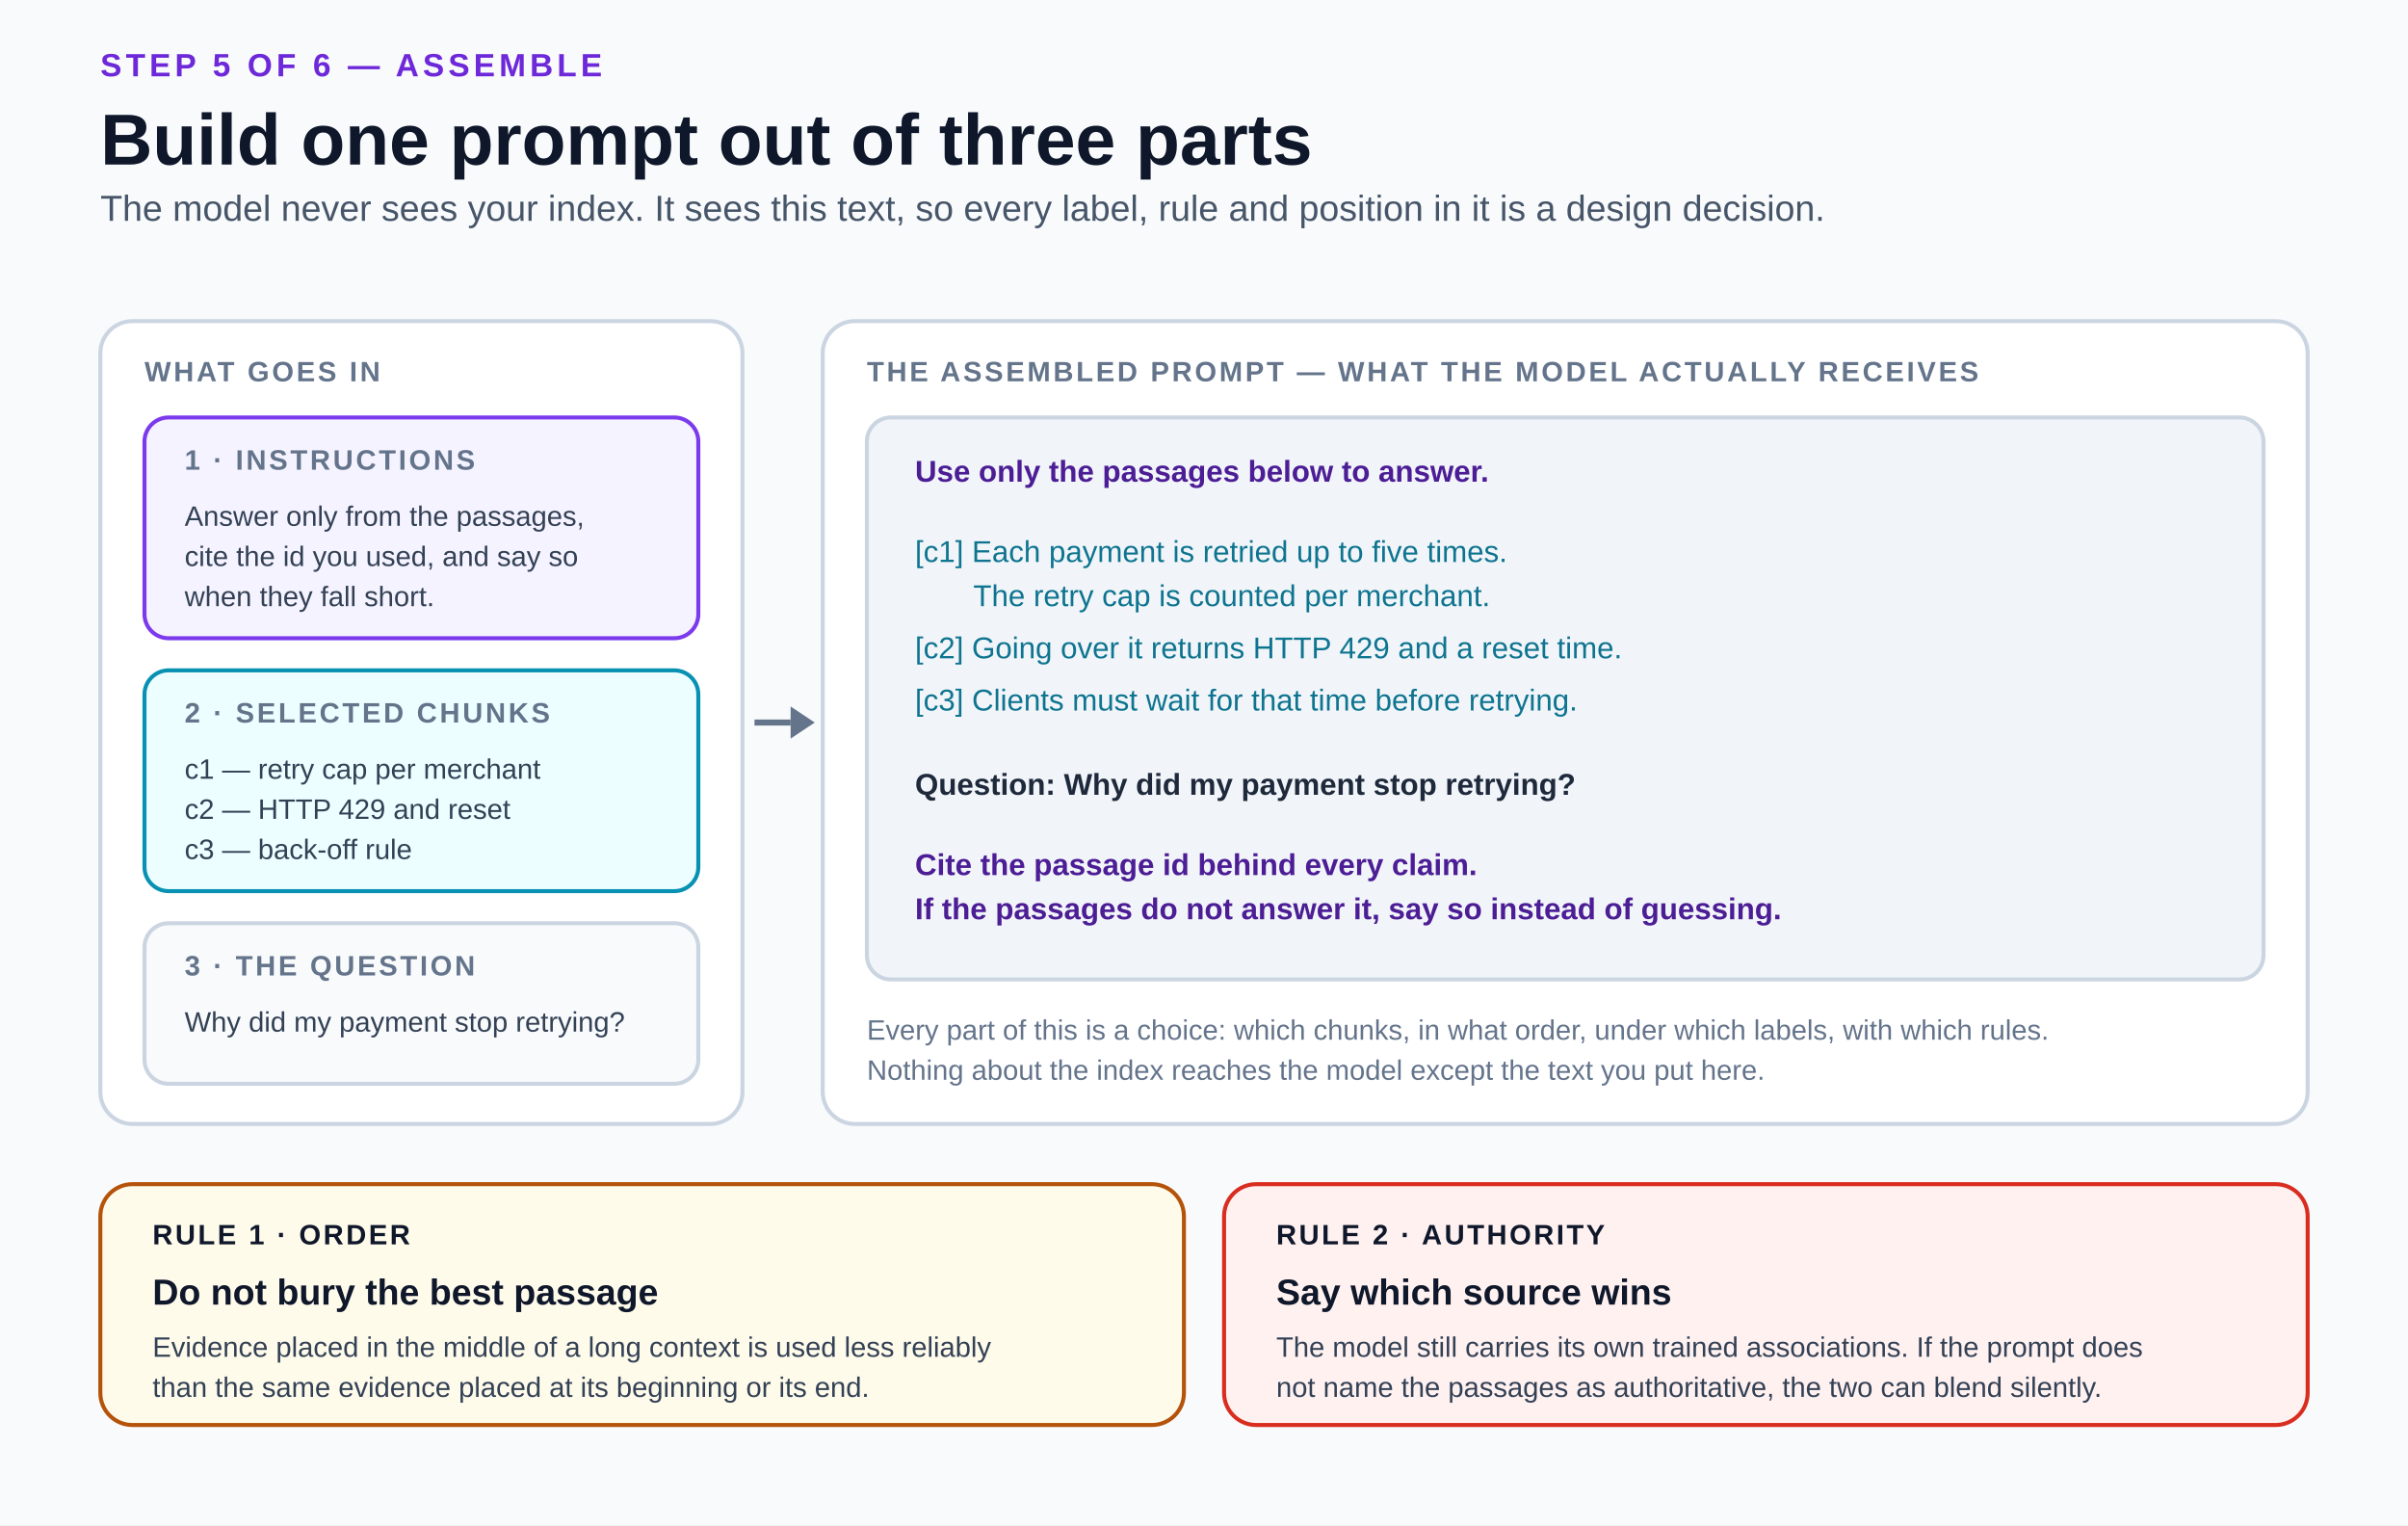
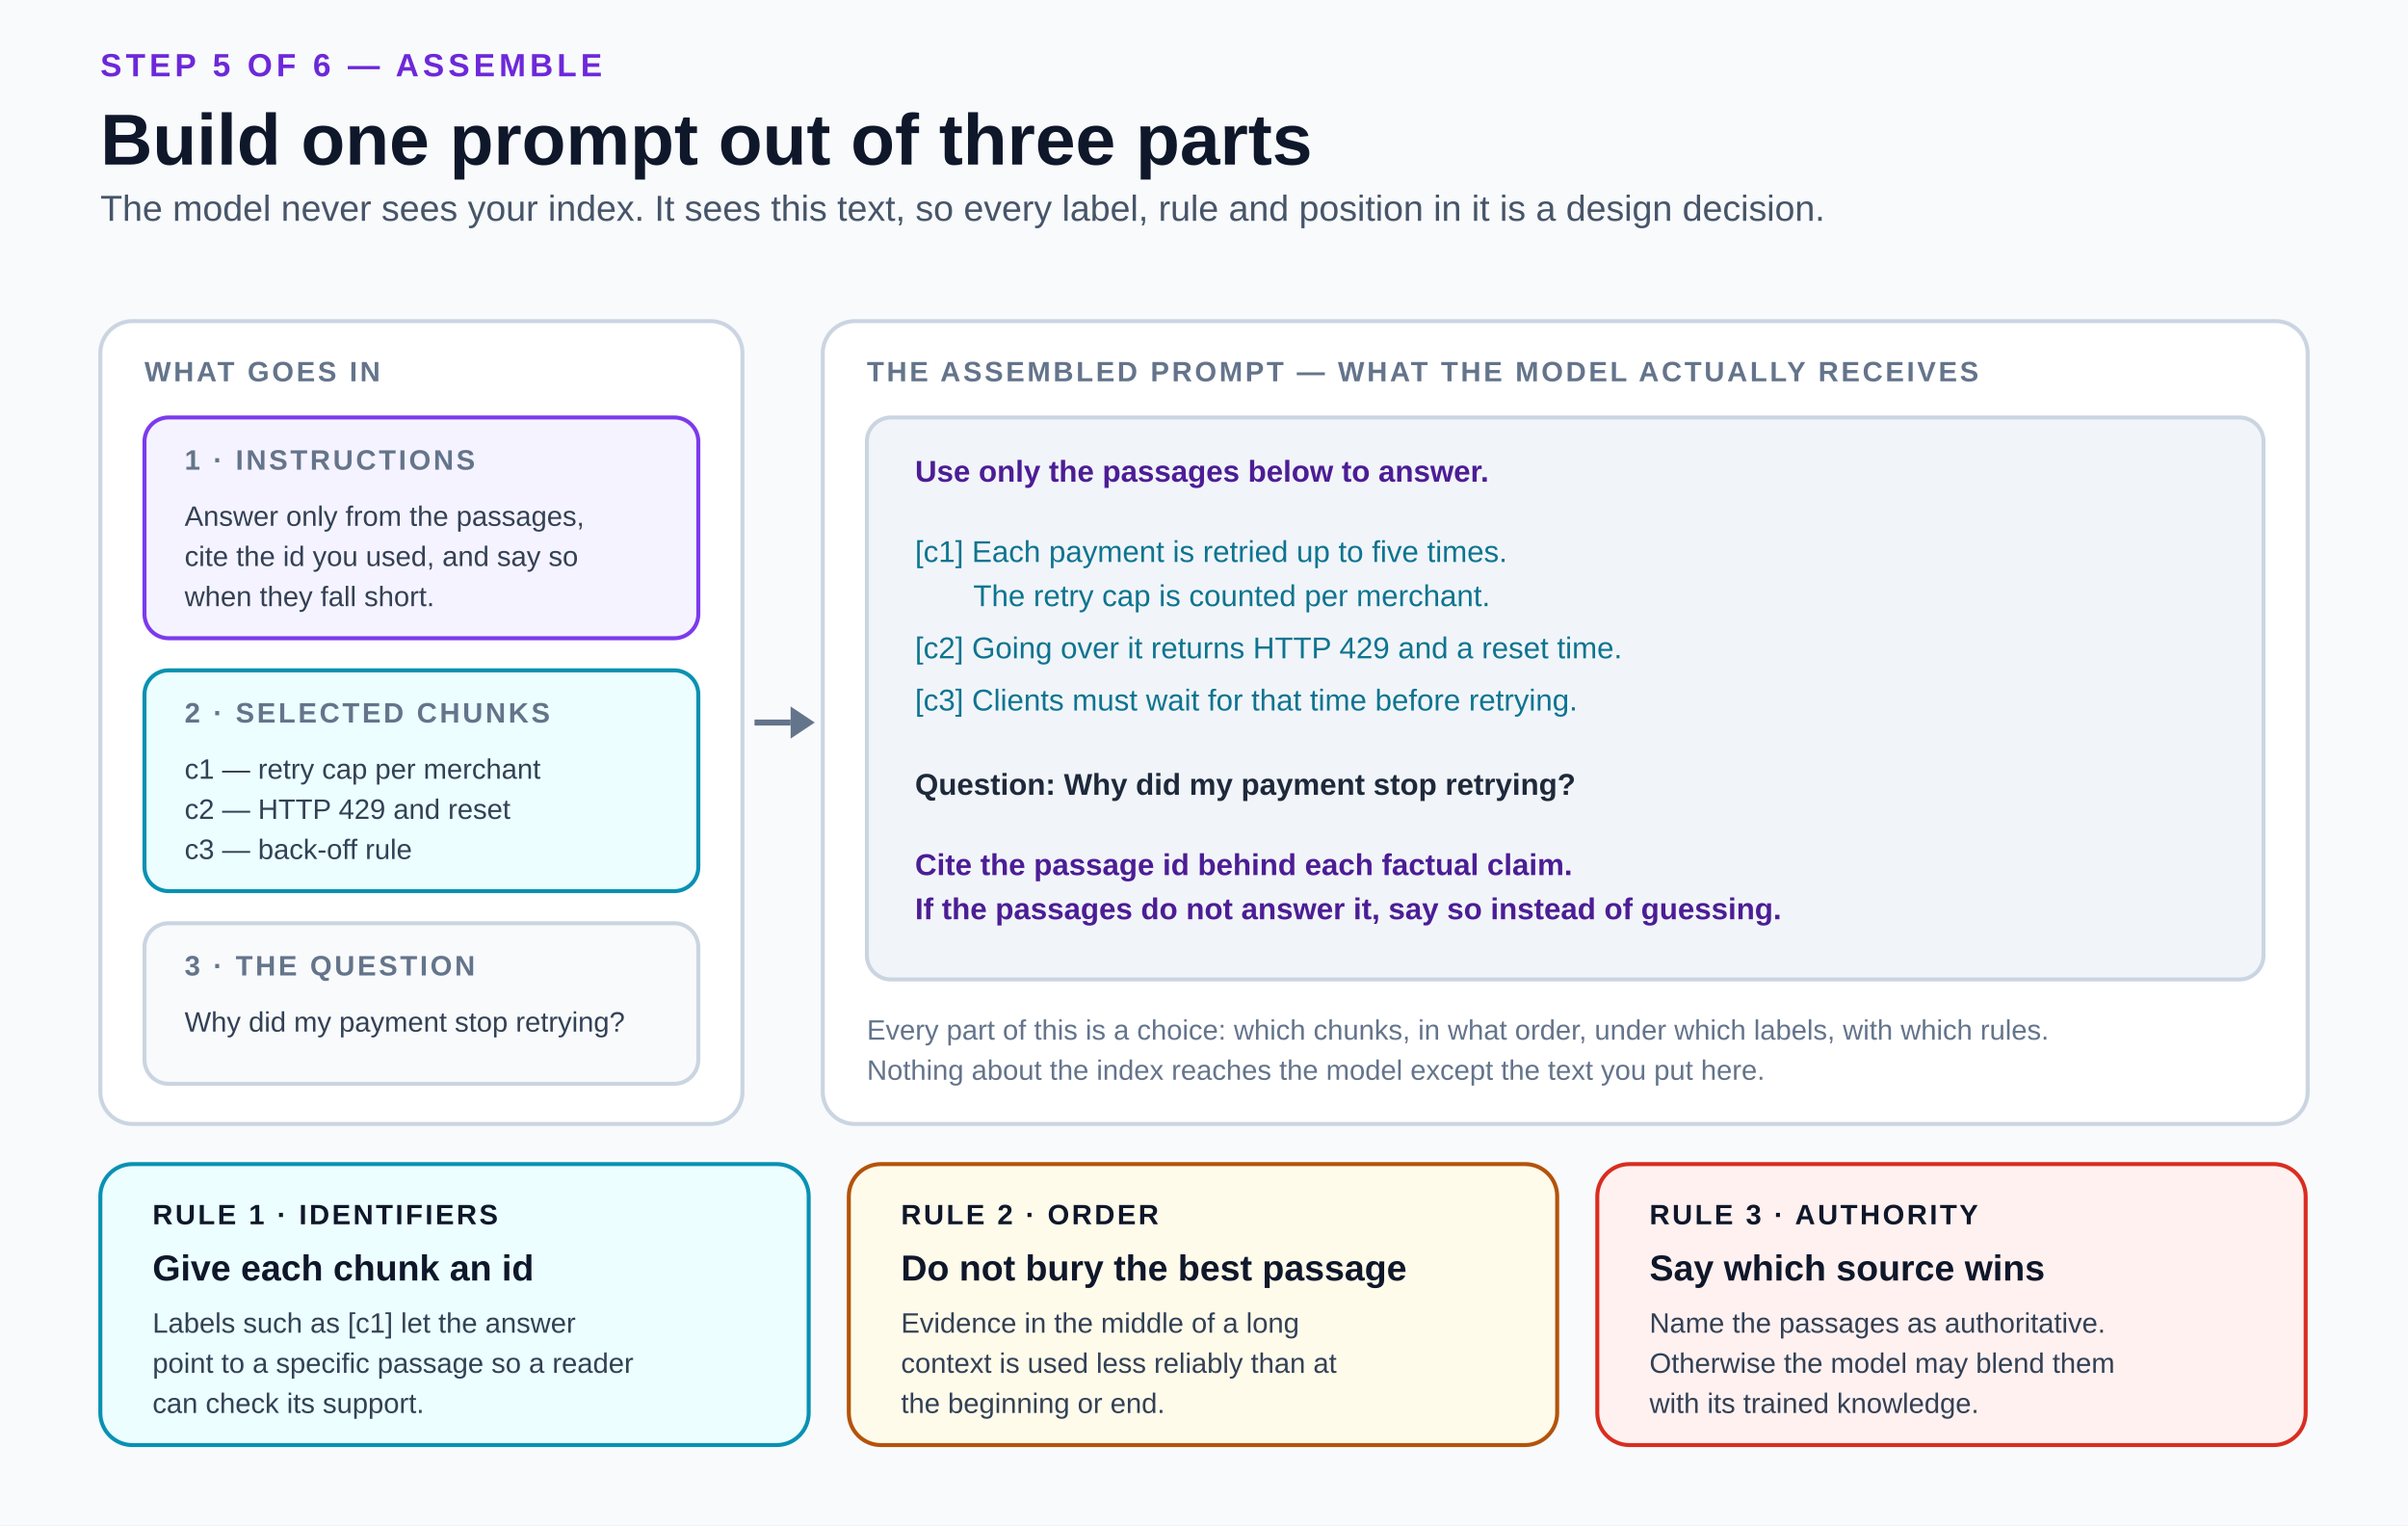
<svg xmlns="http://www.w3.org/2000/svg" width="1200" height="760" viewBox="0 0 1200 760" role="img" aria-labelledby="title desc">
  <defs>
    <style>
      text { font-family: Arial, Helvetica, sans-serif; fill: #0f172a; }
      .eyebrow { font-size: 16px; font-weight: 700; letter-spacing: 2px; fill: #6d28d9; }
      .title { font-size: 36px; font-weight: 700; }
      .subtitle { font-size: 18px; fill: #475569; }
      .kicker { font-size: 14px; font-weight: 700; letter-spacing: 1.3px; fill: #64748b; }
      .part-copy { font-size: 14px; fill: #334155; }
      .prompt-rule { font-size: 15px; font-weight: 700; fill: #4c1d95; }
      .prompt-chunk { font-size: 15px; fill: #0e7490; }
      .prompt-ask { font-size: 15px; font-weight: 700; fill: #1e293b; }
      .note { font-size: 14px; fill: #64748b; }
      .card-label { font-size: 14px; font-weight: 700; letter-spacing: 1.2px; }
      .card-title { font-size: 18px; font-weight: 700; }
      .card-copy { font-size: 14px; fill: #334155; }
      .shaft { stroke: #64748b; stroke-width: 3; fill: none; }
    </style>
  </defs>
  <rect width="1200" height="760" fill="#f8fafc" />
  <g id="heading">
    <text class="eyebrow" x="50" y="38">STEP 5 OF 6 — ASSEMBLE</text>
    <text class="title" x="50" y="82">Build one prompt out of three parts</text>
    <text class="subtitle" x="50" y="110">The model never sees your index. It sees this text, so every label, rule and position in it is a design decision.</text>
  </g>
  <g id="parts">
    <rect x="50" y="160" width="320" height="400" rx="16" fill="#ffffff" stroke="#cbd5e1" stroke-width="2" />
    <text class="kicker" x="72" y="190">WHAT GOES IN</text>
    <rect x="72" y="208" width="276" height="110" rx="12" fill="#f5f3ff" stroke="#7c3aed" stroke-width="2" />
    <text class="kicker" x="92" y="234" fill="#6d28d9">1 · INSTRUCTIONS</text>
    <text class="part-copy" x="92" y="262">
      <tspan x="92" dy="0">Answer only from the passages,</tspan>
      <tspan x="92" dy="20">cite the id you used, and say so</tspan>
      <tspan x="92" dy="20">when they fall short.</tspan>
    </text>
    <rect x="72" y="334" width="276" height="110" rx="12" fill="#ecfeff" stroke="#0891b2" stroke-width="2" />
    <text class="kicker" x="92" y="360" fill="#0e7490">2 · SELECTED CHUNKS</text>
    <text class="part-copy" x="92" y="388">
      <tspan x="92" dy="0">c1 — retry cap per merchant</tspan>
      <tspan x="92" dy="20">c2 — HTTP 429 and reset</tspan>
      <tspan x="92" dy="20">c3 — back-off rule</tspan>
    </text>
    <rect x="72" y="460" width="276" height="80" rx="12" fill="#f8fafc" stroke="#cbd5e1" stroke-width="2" />
    <text class="kicker" x="92" y="486">3 · THE QUESTION</text>
    <text class="part-copy" x="92" y="514">Why did my payment stop retrying?</text>
  </g>
  <line class="shaft" data-connector="true" x1="376" y1="360" x2="394" y2="360" />
  <polygon points="406,360 394,352 394,368" fill="#64748b" />
  <g id="prompt">
    <rect x="410" y="160" width="740" height="400" rx="16" fill="#ffffff" stroke="#cbd5e1" stroke-width="2" />
    <text class="kicker" x="432" y="190">THE ASSEMBLED PROMPT — WHAT THE MODEL ACTUALLY RECEIVES</text>
    <rect x="432" y="208" width="696" height="280" rx="12" fill="#f1f5f9" stroke="#cbd5e1" stroke-width="2" />
    <text class="prompt-rule" x="456" y="240">Use only the passages below to answer.</text>
    <text class="prompt-chunk" x="456" y="280">[c1] Each payment is retried up to five times.</text>
    <text class="prompt-chunk" x="485" y="302">The retry cap is counted per merchant.</text>
    <text class="prompt-chunk" x="456" y="328">[c2] Going over it returns HTTP 429 and a reset time.</text>
    <text class="prompt-chunk" x="456" y="354">[c3] Clients must wait for that time before retrying.</text>
    <text class="prompt-ask" x="456" y="396">Question: Why did my payment stop retrying?</text>
-     <text class="prompt-rule" x="456" y="436">Cite the passage id behind every claim.</text>
+     <text class="prompt-rule" x="456" y="436">Cite the passage id behind each factual claim.</text>
    <text class="prompt-rule" x="456" y="458">If the passages do not answer it, say so instead of guessing.</text>
    <text class="note" x="432" y="518">
      <tspan x="432" dy="0">Every part of this is a choice: which chunks, in what order, under which labels, with which rules.</tspan>
      <tspan x="432" dy="20">Nothing about the index reaches the model except the text you put here.</tspan>
    </text>
  </g>
  <g id="rules">
-     <rect x="50" y="590" width="540" height="120" rx="16" fill="#fffbeb" stroke="#b45309" stroke-width="2" />
-     <text class="card-label" x="76" y="620" fill="#92400e">RULE 1 · ORDER</text>
-     <text class="card-title" x="76" y="650">Do not bury the best passage</text>
-     <text class="card-copy" x="76" y="676">
-       <tspan x="76" dy="0">Evidence placed in the middle of a long context is used less reliably</tspan>
-       <tspan x="76" dy="20">than the same evidence placed at its beginning or its end.</tspan>
+     <rect x="50" y="580" width="353" height="140" rx="16" fill="#ecfeff" stroke="#0891b2" stroke-width="2" />
+     <text class="card-label" x="76" y="610" fill="#0e7490">RULE 1 · IDENTIFIERS</text>
+     <text class="card-title" x="76" y="638">Give each chunk an id</text>
+     <text class="card-copy" x="76" y="664">
+       <tspan x="76" dy="0">Labels such as [c1] let the answer</tspan>
+       <tspan x="76" dy="20">point to a specific passage so a reader</tspan>
+       <tspan x="76" dy="20">can check its support.</tspan>
    </text>
-     <rect x="610" y="590" width="540" height="120" rx="16" fill="#fff1f0" stroke="#d92d20" stroke-width="2" />
-     <text class="card-label" x="636" y="620" fill="#b42318">RULE 2 · AUTHORITY</text>
-     <text class="card-title" x="636" y="650">Say which source wins</text>
-     <text class="card-copy" x="636" y="676">
-       <tspan x="636" dy="0">The model still carries its own trained associations. If the prompt does</tspan>
-       <tspan x="636" dy="20">not name the passages as authoritative, the two can blend silently.</tspan>
+     <rect x="423" y="580" width="353" height="140" rx="16" fill="#fffbeb" stroke="#b45309" stroke-width="2" />
+     <text class="card-label" x="449" y="610" fill="#92400e">RULE 2 · ORDER</text>
+     <text class="card-title" x="449" y="638">Do not bury the best passage</text>
+     <text class="card-copy" x="449" y="664">
+       <tspan x="449" dy="0">Evidence in the middle of a long</tspan>
+       <tspan x="449" dy="20">context is used less reliably than at</tspan>
+       <tspan x="449" dy="20">the beginning or end.</tspan>
+     </text>
+     <rect x="796" y="580" width="353" height="140" rx="16" fill="#fff1f0" stroke="#d92d20" stroke-width="2" />
+     <text class="card-label" x="822" y="610" fill="#b42318">RULE 3 · AUTHORITY</text>
+     <text class="card-title" x="822" y="638">Say which source wins</text>
+     <text class="card-copy" x="822" y="664">
+       <tspan x="822" dy="0">Name the passages as authoritative.</tspan>
+       <tspan x="822" dy="20">Otherwise the model may blend them</tspan>
+       <tspan x="822" dy="20">with its trained knowledge.</tspan>
    </text>
  </g>
</svg>
